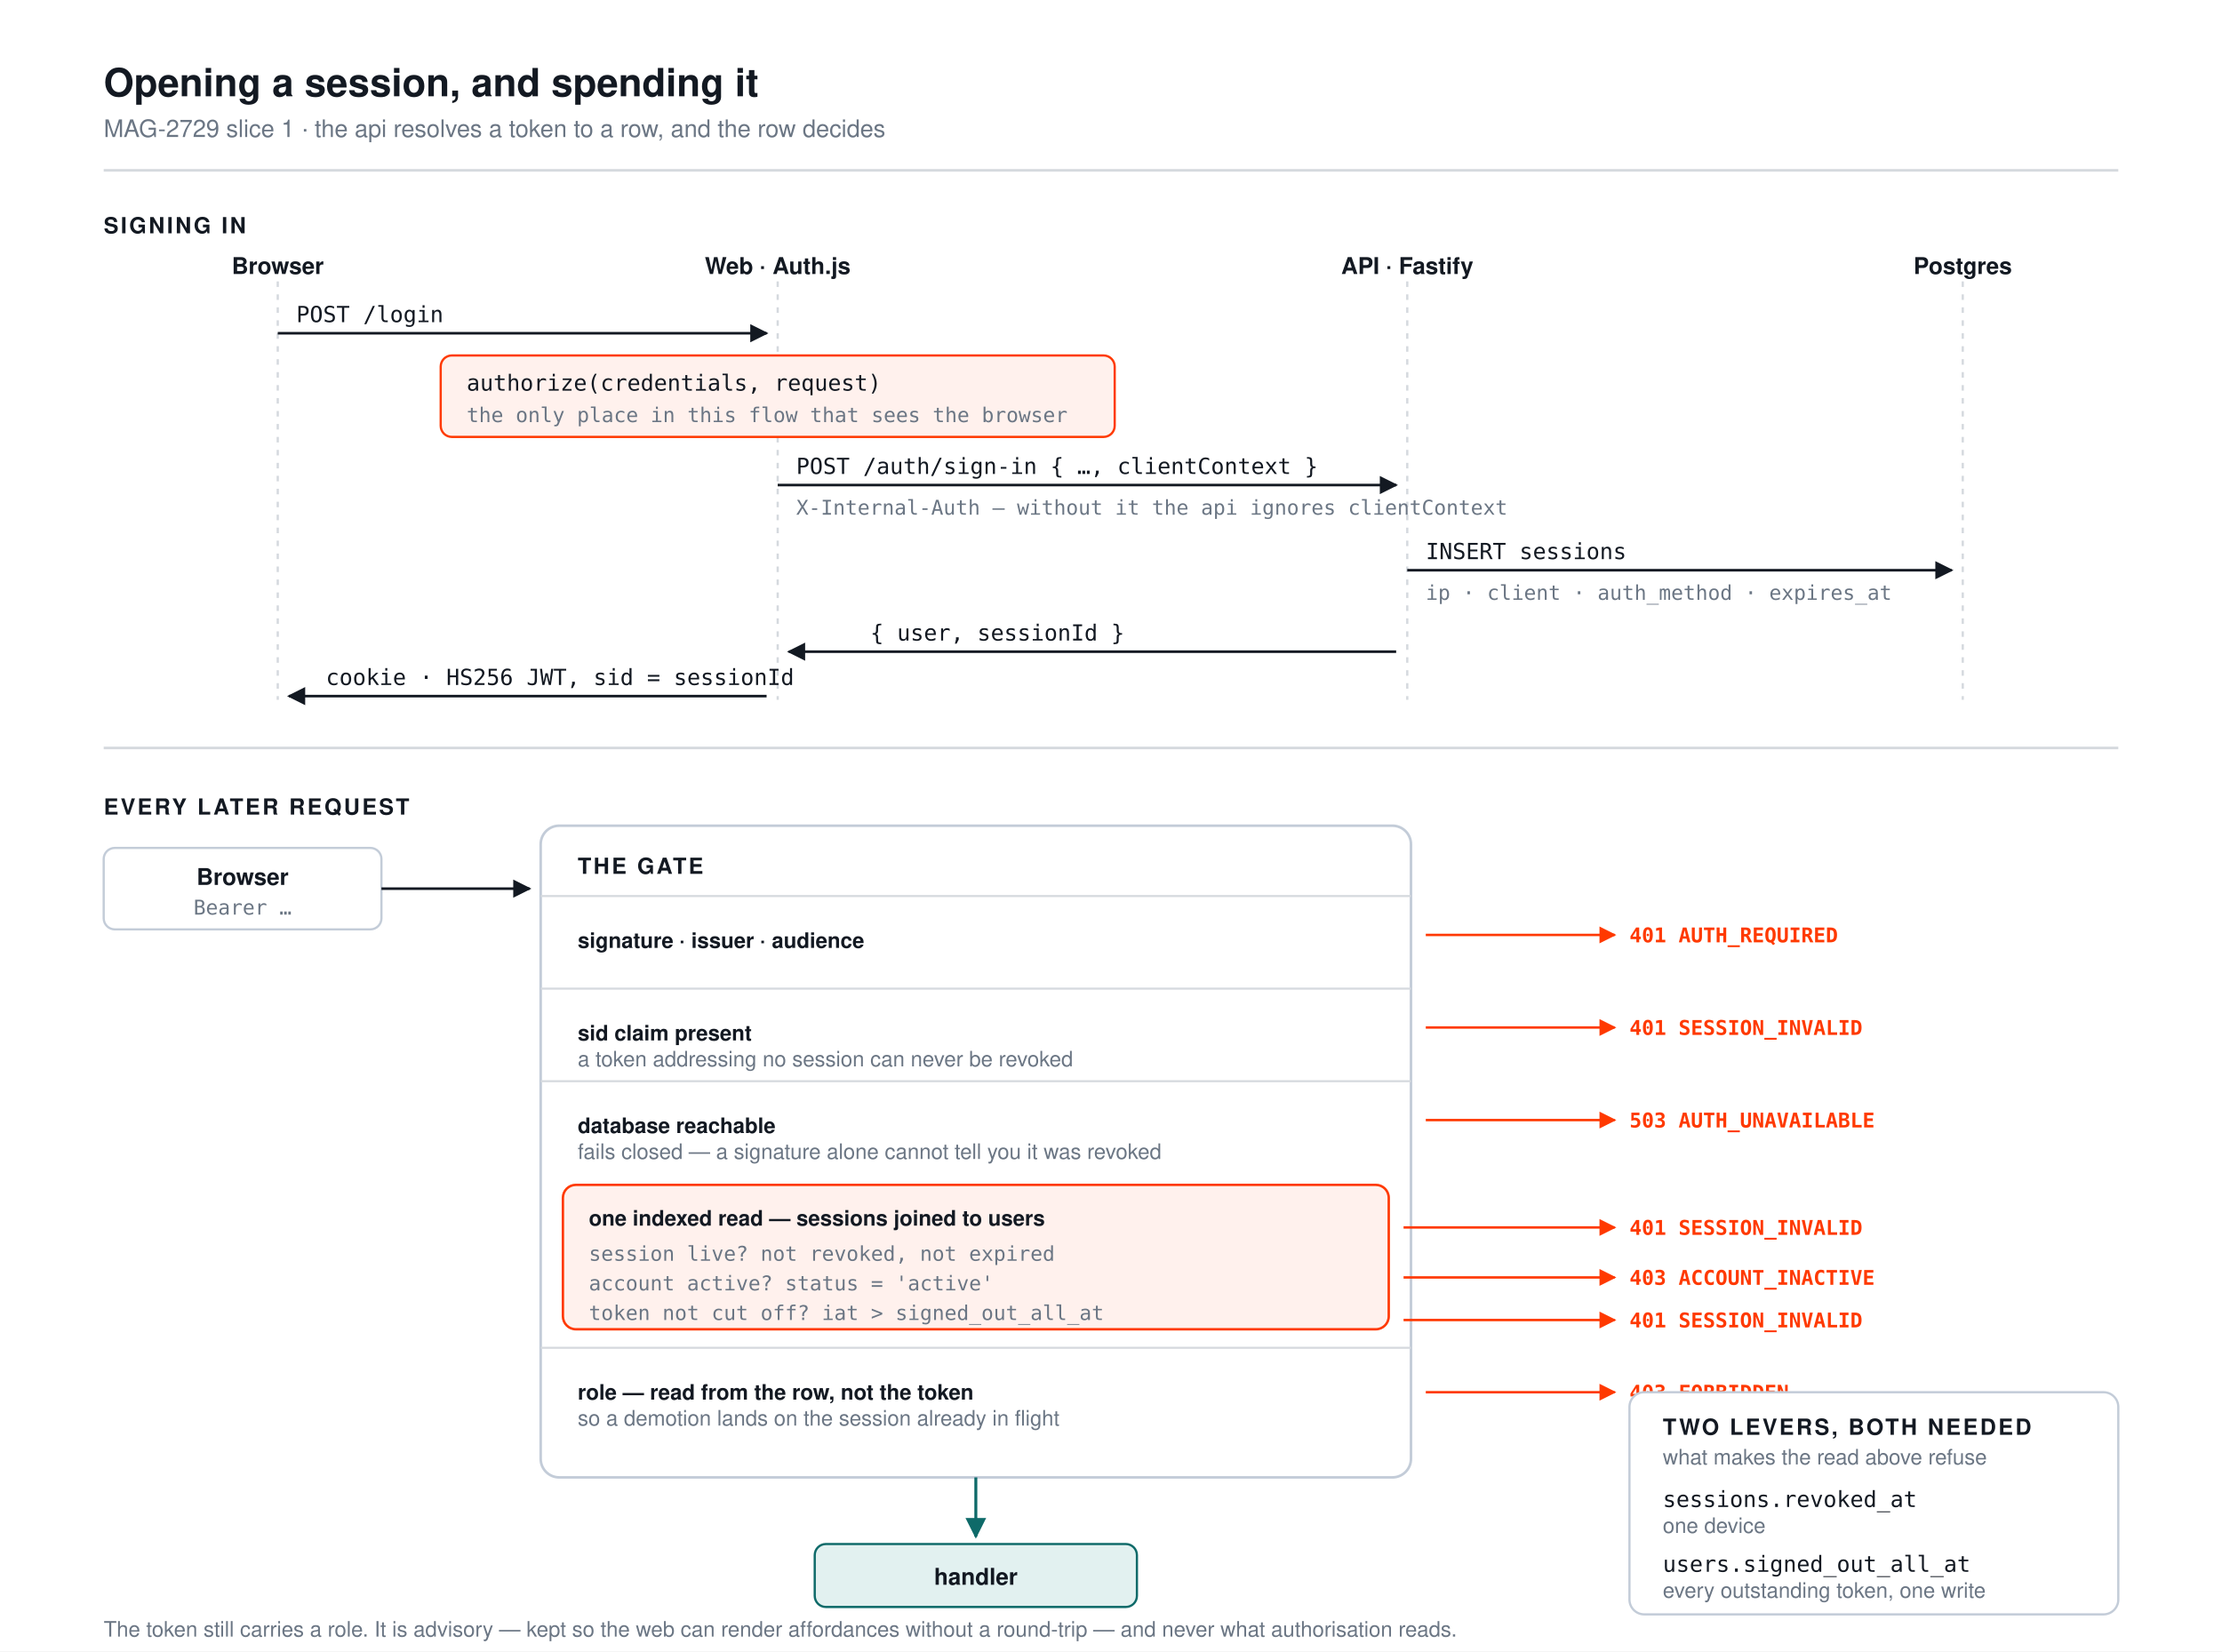
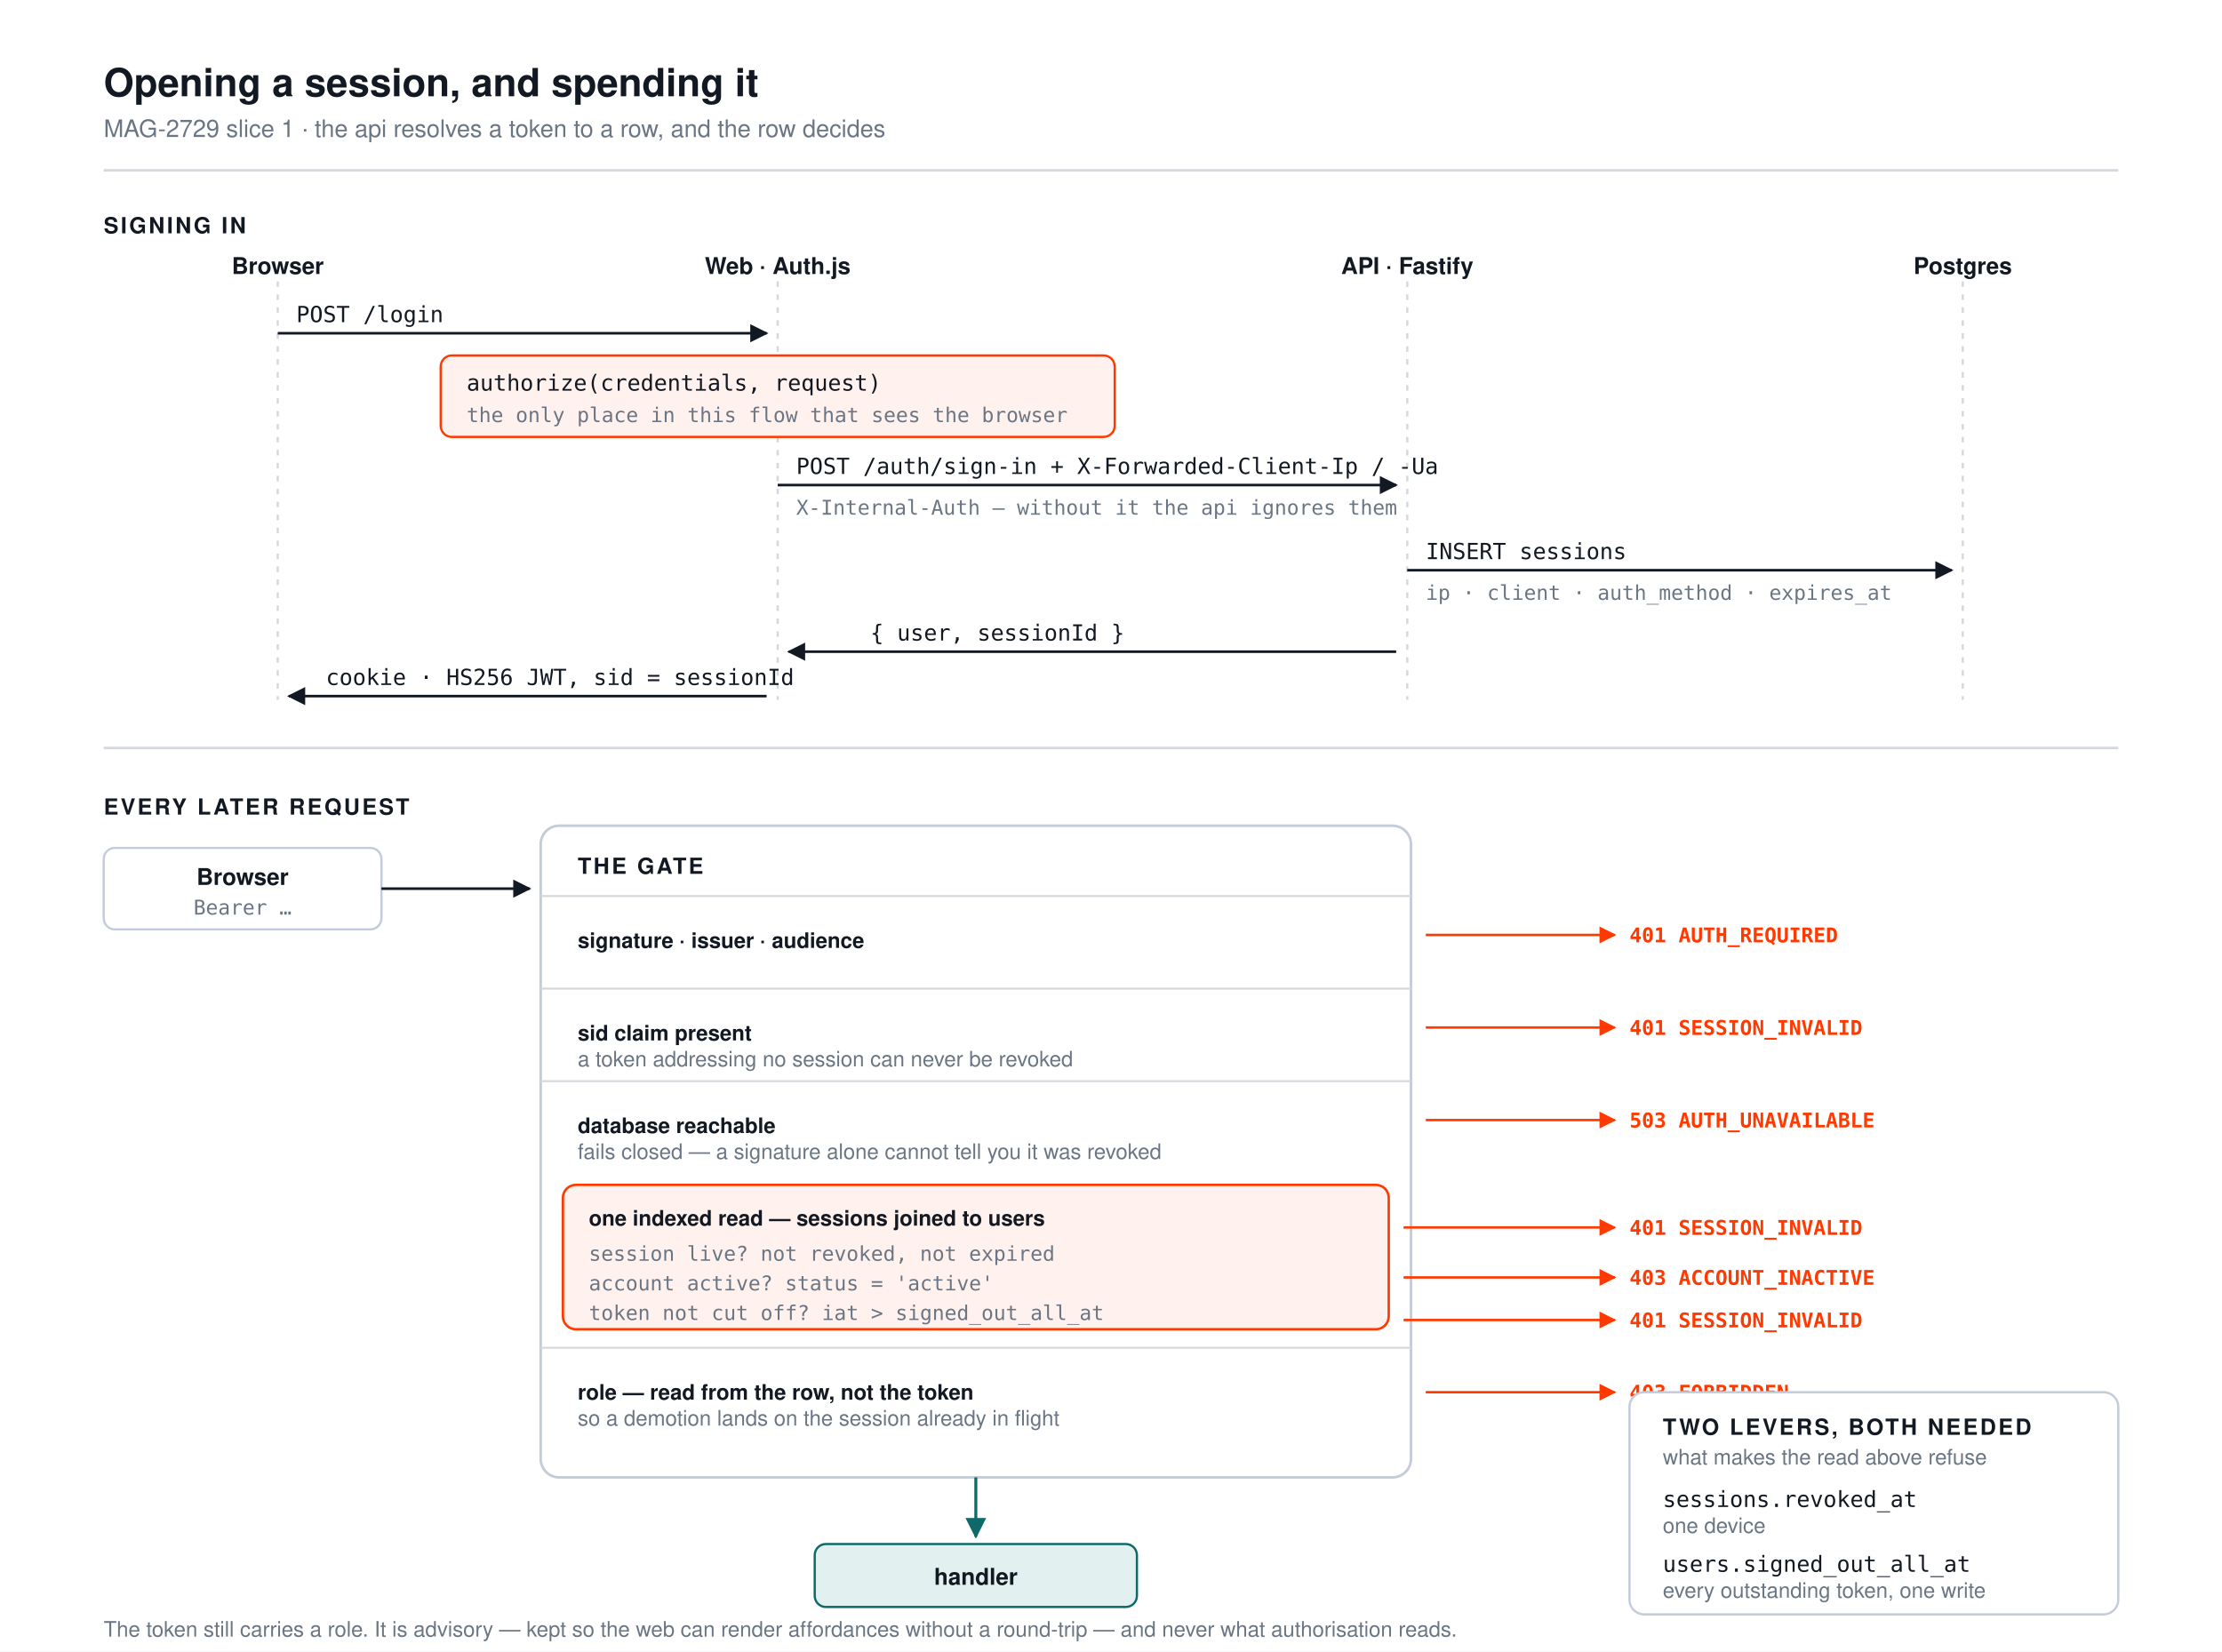
<svg xmlns="http://www.w3.org/2000/svg" width="1200" height="892" viewBox="0 0 1200 892" role="img" aria-labelledby="t d">
  <defs>
    <marker id="a" viewBox="0 0 10 10" refX="9" refY="5" markerWidth="7" markerHeight="7" orient="auto-start-reverse">
      <path d="M0 0 L10 5 L0 10 z" fill="#131922" />
    </marker>
    <marker id="ar" viewBox="0 0 10 10" refX="9" refY="5" markerWidth="7" markerHeight="7" orient="auto-start-reverse">
      <path d="M0 0 L10 5 L0 10 z" fill="#FF3900" />
    </marker>
    <marker id="ag" viewBox="0 0 10 10" refX="9" refY="5" markerWidth="7" markerHeight="7" orient="auto-start-reverse">
      <path d="M0 0 L10 5 L0 10 z" fill="#0E6A69" />
    </marker>
    <style>
      .h  { font: 700 21px ui-sans-serif, system-ui, -apple-system, "Segoe UI", Helvetica, sans-serif; fill: #131922; }
      .sh { font: 400 13px ui-sans-serif, system-ui, -apple-system, "Segoe UI", Helvetica, sans-serif; fill: #6B7684; }
      .bh { font: 700 12px ui-sans-serif, system-ui, -apple-system, "Segoe UI", Helvetica, sans-serif; fill: #131922; letter-spacing: .1em; }
      .ln { font: 600 12.5px ui-sans-serif, system-ui, -apple-system, "Segoe UI", Helvetica, sans-serif; fill: #131922; }
      .m  { font: 400 12px ui-monospace, SFMono-Regular, Menlo, Consolas, monospace; fill: #131922; }
      .ms { font: 400 11px ui-monospace, SFMono-Regular, Menlo, Consolas, monospace; fill: #6B7684; }
      .mr { font: 600 11px ui-monospace, SFMono-Regular, Menlo, Consolas, monospace; fill: #FF3900; }
      .n  { font: 400 11.5px ui-sans-serif, system-ui, -apple-system, "Segoe UI", Helvetica, sans-serif; fill: #6B7684; }
      .nb { font: 600 11.5px ui-sans-serif, system-ui, -apple-system, "Segoe UI", Helvetica, sans-serif; fill: #131922; }
      .ac { font: 600 11.5px ui-sans-serif, system-ui, -apple-system, "Segoe UI", Helvetica, sans-serif; fill: #C42D00; }
    </style>
  </defs>
  <rect width="1200" height="892" fill="#ffffff" />
  <text class="h" x="56" y="52">Opening a session, and spending it</text>
  <text class="sh" x="56" y="74">MAG-2729 slice 1 · the api resolves a token to a row, and the row decides</text>
  <path d="M56 92 H1144" stroke="#D5D9DE" stroke-width="1.4" />
  <text class="bh" x="56" y="126">SIGNING IN</text>
  <g stroke="#D5D9DE" stroke-width="1.2" stroke-dasharray="3 4">
    <path d="M150 152 V378" />
    <path d="M420 152 V378" />
    <path d="M760 152 V378" />
    <path d="M1060 152 V378" />
  </g>
  <g class="ln" text-anchor="middle">
    <text x="150" y="148">Browser</text>
    <text x="420" y="148">Web · Auth.js</text>
    <text x="760" y="148">API · Fastify</text>
    <text x="1060" y="148">Postgres</text>
  </g>
  <path d="M150 180 H414" stroke="#131922" stroke-width="1.4" marker-end="url(#a)" />
  <text class="m" x="160" y="174">POST /login</text>
  <rect x="238" y="192" width="364" height="44" rx="6" fill="#FFF1ED" stroke="#FF3900" stroke-width="1.2" />
  <text class="m" x="252" y="211" fill="#C42D00">authorize(credentials, request)</text>
  <text class="ms" x="252" y="228" fill="#C42D00">the only place in this flow that sees the browser</text>
  <path d="M420 262 H754" stroke="#131922" stroke-width="1.4" marker-end="url(#a)" />
-   <text class="m" x="430" y="256">POST /auth/sign-in { …, clientContext }</text>
-   <text class="ms" x="430" y="278">X-Internal-Auth — without it the api ignores clientContext</text>
+   <text class="m" x="430" y="256">POST /auth/sign-in + X-Forwarded-Client-Ip / -Ua</text>
+   <text class="ms" x="430" y="278">X-Internal-Auth — without it the api ignores them</text>
  <path d="M760 308 H1054" stroke="#131922" stroke-width="1.4" marker-end="url(#a)" />
  <text class="m" x="770" y="302">INSERT sessions</text>
  <text class="ms" x="770" y="324">ip · client · auth_method · expires_at</text>
  <path d="M754 352 H426" stroke="#131922" stroke-width="1.4" marker-end="url(#a)" />
  <text class="m" x="470" y="346">{ user, sessionId }</text>
  <path d="M414 376 H156" stroke="#131922" stroke-width="1.4" marker-end="url(#a)" />
  <text class="m" x="176" y="370">cookie · HS256 JWT,  sid = sessionId</text>
  <path d="M56 404 H1144" stroke="#D5D9DE" stroke-width="1.4" />
  <text class="bh" x="56" y="440">EVERY LATER REQUEST</text>
  <rect x="56" y="458" width="150" height="44" rx="6" fill="#ffffff" stroke="#C3CCD8" stroke-width="1.2" />
  <text class="ln" x="131" y="478" text-anchor="middle">Browser</text>
  <text class="ms" x="131" y="494" text-anchor="middle">Bearer …</text>
  <path d="M206 480 H286" stroke="#131922" stroke-width="1.4" marker-end="url(#a)" />
  <rect x="292" y="446" width="470" height="352" rx="10" fill="#ffffff" stroke="#C3CCD8" stroke-width="1.4" />
  <text class="bh" x="312" y="472">THE GATE</text>
  <g stroke="#D5D9DE" stroke-width="1.1">
    <path d="M292 484 H762" />
    <path d="M292 534 H762" />
    <path d="M292 584 H762" />
    <path d="M292 728 H762" />
  </g>
  <text class="nb" x="312" y="512">signature · issuer · audience</text>
  <path d="M770 505 H872" stroke="#FF3900" stroke-width="1.3" marker-end="url(#ar)" />
  <text class="mr" x="880" y="509">401 AUTH_REQUIRED</text>
  <text class="nb" x="312" y="562">sid claim present</text>
  <text class="n" x="312" y="576">a token addressing no session can never be revoked</text>
  <path d="M770 555 H872" stroke="#FF3900" stroke-width="1.3" marker-end="url(#ar)" />
  <text class="mr" x="880" y="559">401 SESSION_INVALID</text>
  <text class="nb" x="312" y="612">database reachable</text>
  <text class="n" x="312" y="626">fails closed — a signature alone cannot tell you it was revoked</text>
  <path d="M770 605 H872" stroke="#FF3900" stroke-width="1.3" marker-end="url(#ar)" />
  <text class="mr" x="880" y="609">503 AUTH_UNAVAILABLE</text>
  <rect x="304" y="640" width="446" height="78" rx="7" fill="#FFF1ED" stroke="#FF3900" stroke-width="1.3" />
  <text class="nb" x="318" y="662" fill="#C42D00">one indexed read — sessions joined to users</text>
  <text class="ms" x="318" y="681" fill="#C42D00">session live?          not revoked, not expired</text>
  <text class="ms" x="318" y="697" fill="#C42D00">account active?        status = 'active'</text>
  <text class="ms" x="318" y="713" fill="#C42D00">token not cut off?     iat &gt; signed_out_all_at</text>
  <g stroke="#FF3900" stroke-width="1.3">
    <path d="M758 663 H872" marker-end="url(#ar)" />
    <path d="M758 690 H872" marker-end="url(#ar)" />
    <path d="M758 713 H872" marker-end="url(#ar)" />
  </g>
  <text class="mr" x="880" y="667">401 SESSION_INVALID</text>
  <text class="mr" x="880" y="694">403 ACCOUNT_INACTIVE</text>
  <text class="mr" x="880" y="717">401 SESSION_INVALID</text>
  <text class="nb" x="312" y="756">role — read from the row, not the token</text>
  <text class="n" x="312" y="770">so a demotion lands on the session already in flight</text>
  <path d="M770 752 H872" stroke="#FF3900" stroke-width="1.3" marker-end="url(#ar)" />
  <text class="mr" x="880" y="756">403 FORBIDDEN</text>
  <path d="M527 798 V830" stroke="#0E6A69" stroke-width="1.6" marker-end="url(#ag)" />
  <rect x="440" y="834" width="174" height="34" rx="6" fill="#E2F1F0" stroke="#0E6A69" stroke-width="1.2" />
  <text class="ln" x="527" y="856" text-anchor="middle" fill="#0A5150">handler</text>
  <rect x="880" y="752" width="264" height="120" rx="8" fill="#ffffff" stroke="#C3CCD8" stroke-width="1.2" />
  <text class="bh" x="898" y="775">TWO LEVERS, BOTH NEEDED</text>
  <text class="n" x="898" y="791">what makes the read above refuse</text>
  <text class="m" x="898" y="814">sessions.revoked_at</text>
  <text class="n" x="898" y="828">one device</text>
  <text class="m" x="898" y="849">users.signed_out_all_at</text>
  <text class="n" x="898" y="863">every outstanding token, one write</text>
  <text class="n" x="56" y="884">The token still carries a role. It is advisory — kept so the web can render affordances without a round-trip — and never what authorisation reads.</text>
</svg>
